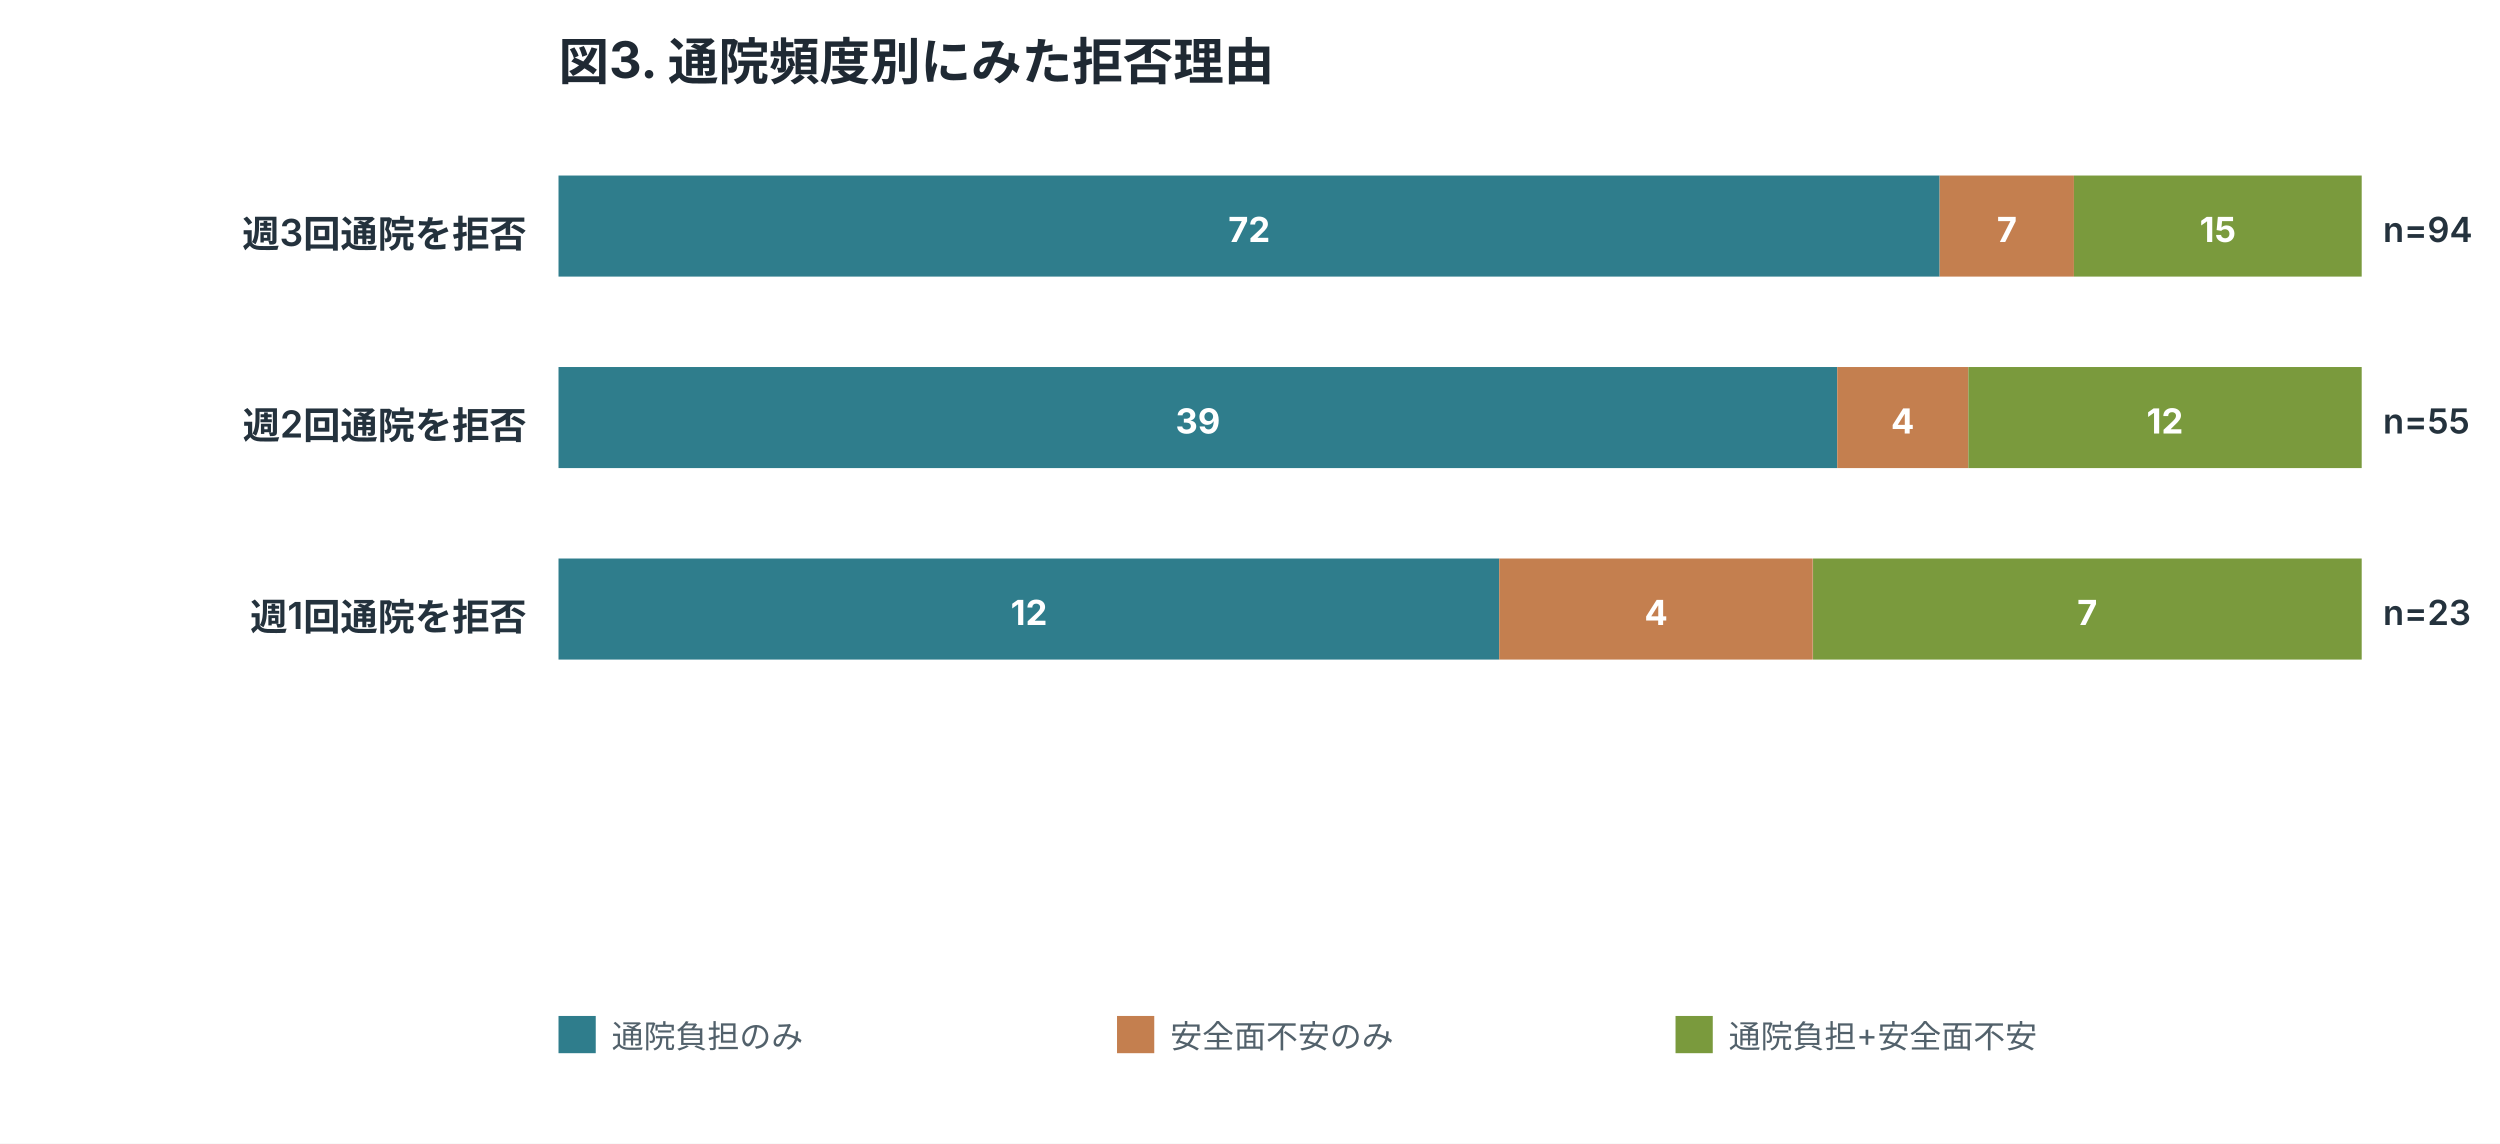
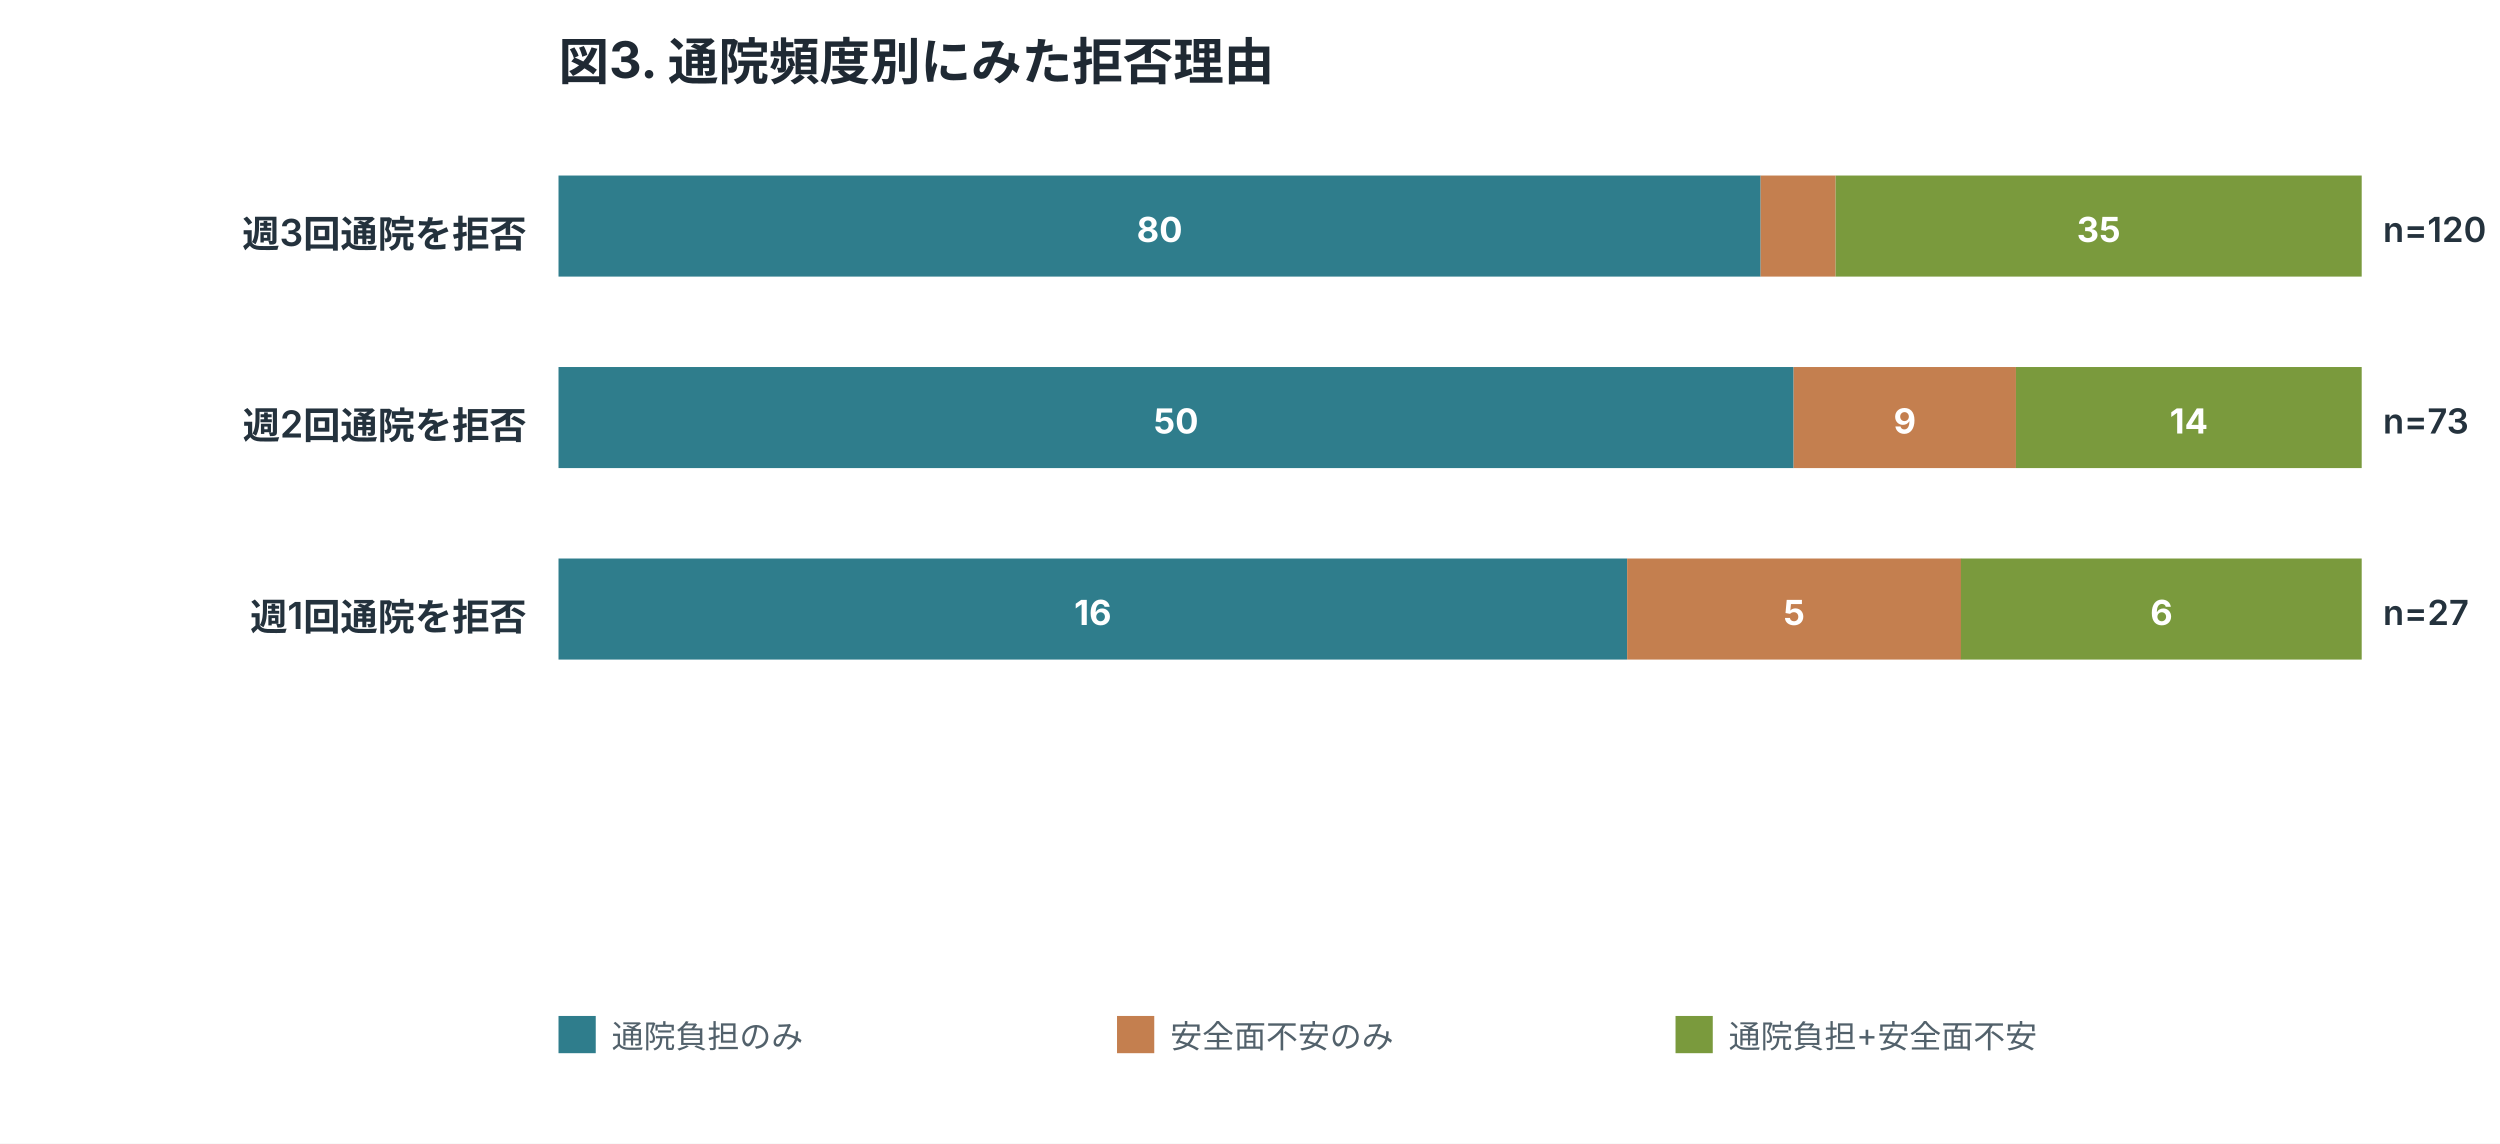
<svg xmlns="http://www.w3.org/2000/svg" width="940" height="430" viewBox="0 0 940 430" role="img">
  <style>
.title{font:700 19px -apple-system,BlinkMacSystemFont,"Segoe UI",sans-serif;fill:#1f2933}
.label{font:600 14px -apple-system,BlinkMacSystemFont,"Segoe UI",sans-serif;fill:#24323d}
.num{font:600 13px -apple-system,BlinkMacSystemFont,"Segoe UI",sans-serif;fill:#24323d}
.axis,.legend,.note{font:12px -apple-system,BlinkMacSystemFont,"Segoe UI",sans-serif;fill:#52616b}
.inside{font:700 13px -apple-system,BlinkMacSystemFont,"Segoe UI",sans-serif;fill:white}
.big{font:700 34px -apple-system,BlinkMacSystemFont,"Segoe UI",sans-serif;fill:#1f2933}
</style>
  <rect width="100%" height="100%" fill="white" />
  <text x="210" y="30" class="title">図3. 通院頻度別にみた拒否理由</text>
  <text x="198" y="93" text-anchor="end" class="label">週3回通院を拒否</text>
-   <rect x="210.0" y="66" width="519.3" height="38" fill="#2f7d8c" />
-   <text x="469.7" y="91" text-anchor="middle" class="inside">72</text>
-   <rect x="729.3" y="66" width="50.5" height="38" fill="#c47f4f" />
-   <text x="754.6" y="91" text-anchor="middle" class="inside">7</text>
-   <rect x="779.8" y="66" width="108.2" height="38" fill="#7a9a3d" />
-   <text x="833.9" y="91" text-anchor="middle" class="inside">15</text>
-   <text x="896" y="91" class="num">n=94</text>
+   <rect x="210.0" y="66" width="452.0" height="38" fill="#2f7d8c" />
+   <text x="436.0" y="91" text-anchor="middle" class="inside">80</text>
+   <rect x="662.0" y="66" width="28.2" height="38" fill="#c47f4f" />
+   <rect x="690.2" y="66" width="197.8" height="38" fill="#7a9a3d" />
+   <text x="789.1" y="91" text-anchor="middle" class="inside">35</text>
+   <text x="896" y="91" class="num">n=120</text>
  <text x="198" y="165" text-anchor="end" class="label">週2回通院を拒否</text>
-   <rect x="210.0" y="138" width="480.8" height="38" fill="#2f7d8c" />
-   <text x="450.4" y="163" text-anchor="middle" class="inside">39</text>
-   <rect x="690.8" y="138" width="49.3" height="38" fill="#c47f4f" />
-   <text x="715.4" y="163" text-anchor="middle" class="inside">4</text>
-   <rect x="740.1" y="138" width="147.9" height="38" fill="#7a9a3d" />
-   <text x="814.0" y="163" text-anchor="middle" class="inside">12</text>
-   <text x="896" y="163" class="num">n=55</text>
+   <rect x="210.0" y="138" width="464.4" height="38" fill="#2f7d8c" />
+   <text x="442.2" y="163" text-anchor="middle" class="inside">50</text>
+   <rect x="674.4" y="138" width="83.6" height="38" fill="#c47f4f" />
+   <text x="716.2" y="163" text-anchor="middle" class="inside">9</text>
+   <rect x="758.0" y="138" width="130.0" height="38" fill="#7a9a3d" />
+   <text x="823.0" y="163" text-anchor="middle" class="inside">14</text>
+   <text x="896" y="163" class="num">n=73</text>
  <text x="198" y="237" text-anchor="end" class="label">週1回通院を拒否</text>
-   <rect x="210.0" y="210" width="353.7" height="38" fill="#2f7d8c" />
-   <text x="386.9" y="235" text-anchor="middle" class="inside">12</text>
-   <rect x="563.7" y="210" width="117.9" height="38" fill="#c47f4f" />
-   <text x="622.7" y="235" text-anchor="middle" class="inside">4</text>
-   <rect x="681.7" y="210" width="206.3" height="38" fill="#7a9a3d" />
-   <text x="784.8" y="235" text-anchor="middle" class="inside">7</text>
-   <text x="896" y="235" class="num">n=23</text>
+   <rect x="210.0" y="210" width="401.8" height="38" fill="#2f7d8c" />
+   <text x="410.9" y="235" text-anchor="middle" class="inside">16</text>
+   <rect x="611.8" y="210" width="125.6" height="38" fill="#c47f4f" />
+   <text x="674.6" y="235" text-anchor="middle" class="inside">5</text>
+   <rect x="737.3" y="210" width="150.7" height="38" fill="#7a9a3d" />
+   <text x="812.7" y="235" text-anchor="middle" class="inside">6</text>
+   <text x="896" y="235" class="num">n=27</text>
  <rect x="210" y="382" width="14" height="14" fill="#2f7d8c" />
  <text x="230" y="394" class="legend">通院負担のみ</text>
  <rect x="420" y="382" width="14" height="14" fill="#c47f4f" />
  <text x="440" y="394" class="legend">安全面不安のみ</text>
  <rect x="630" y="382" width="14" height="14" fill="#7a9a3d" />
  <text x="650" y="394" class="legend">通院負担+安全面不安</text>
</svg>
